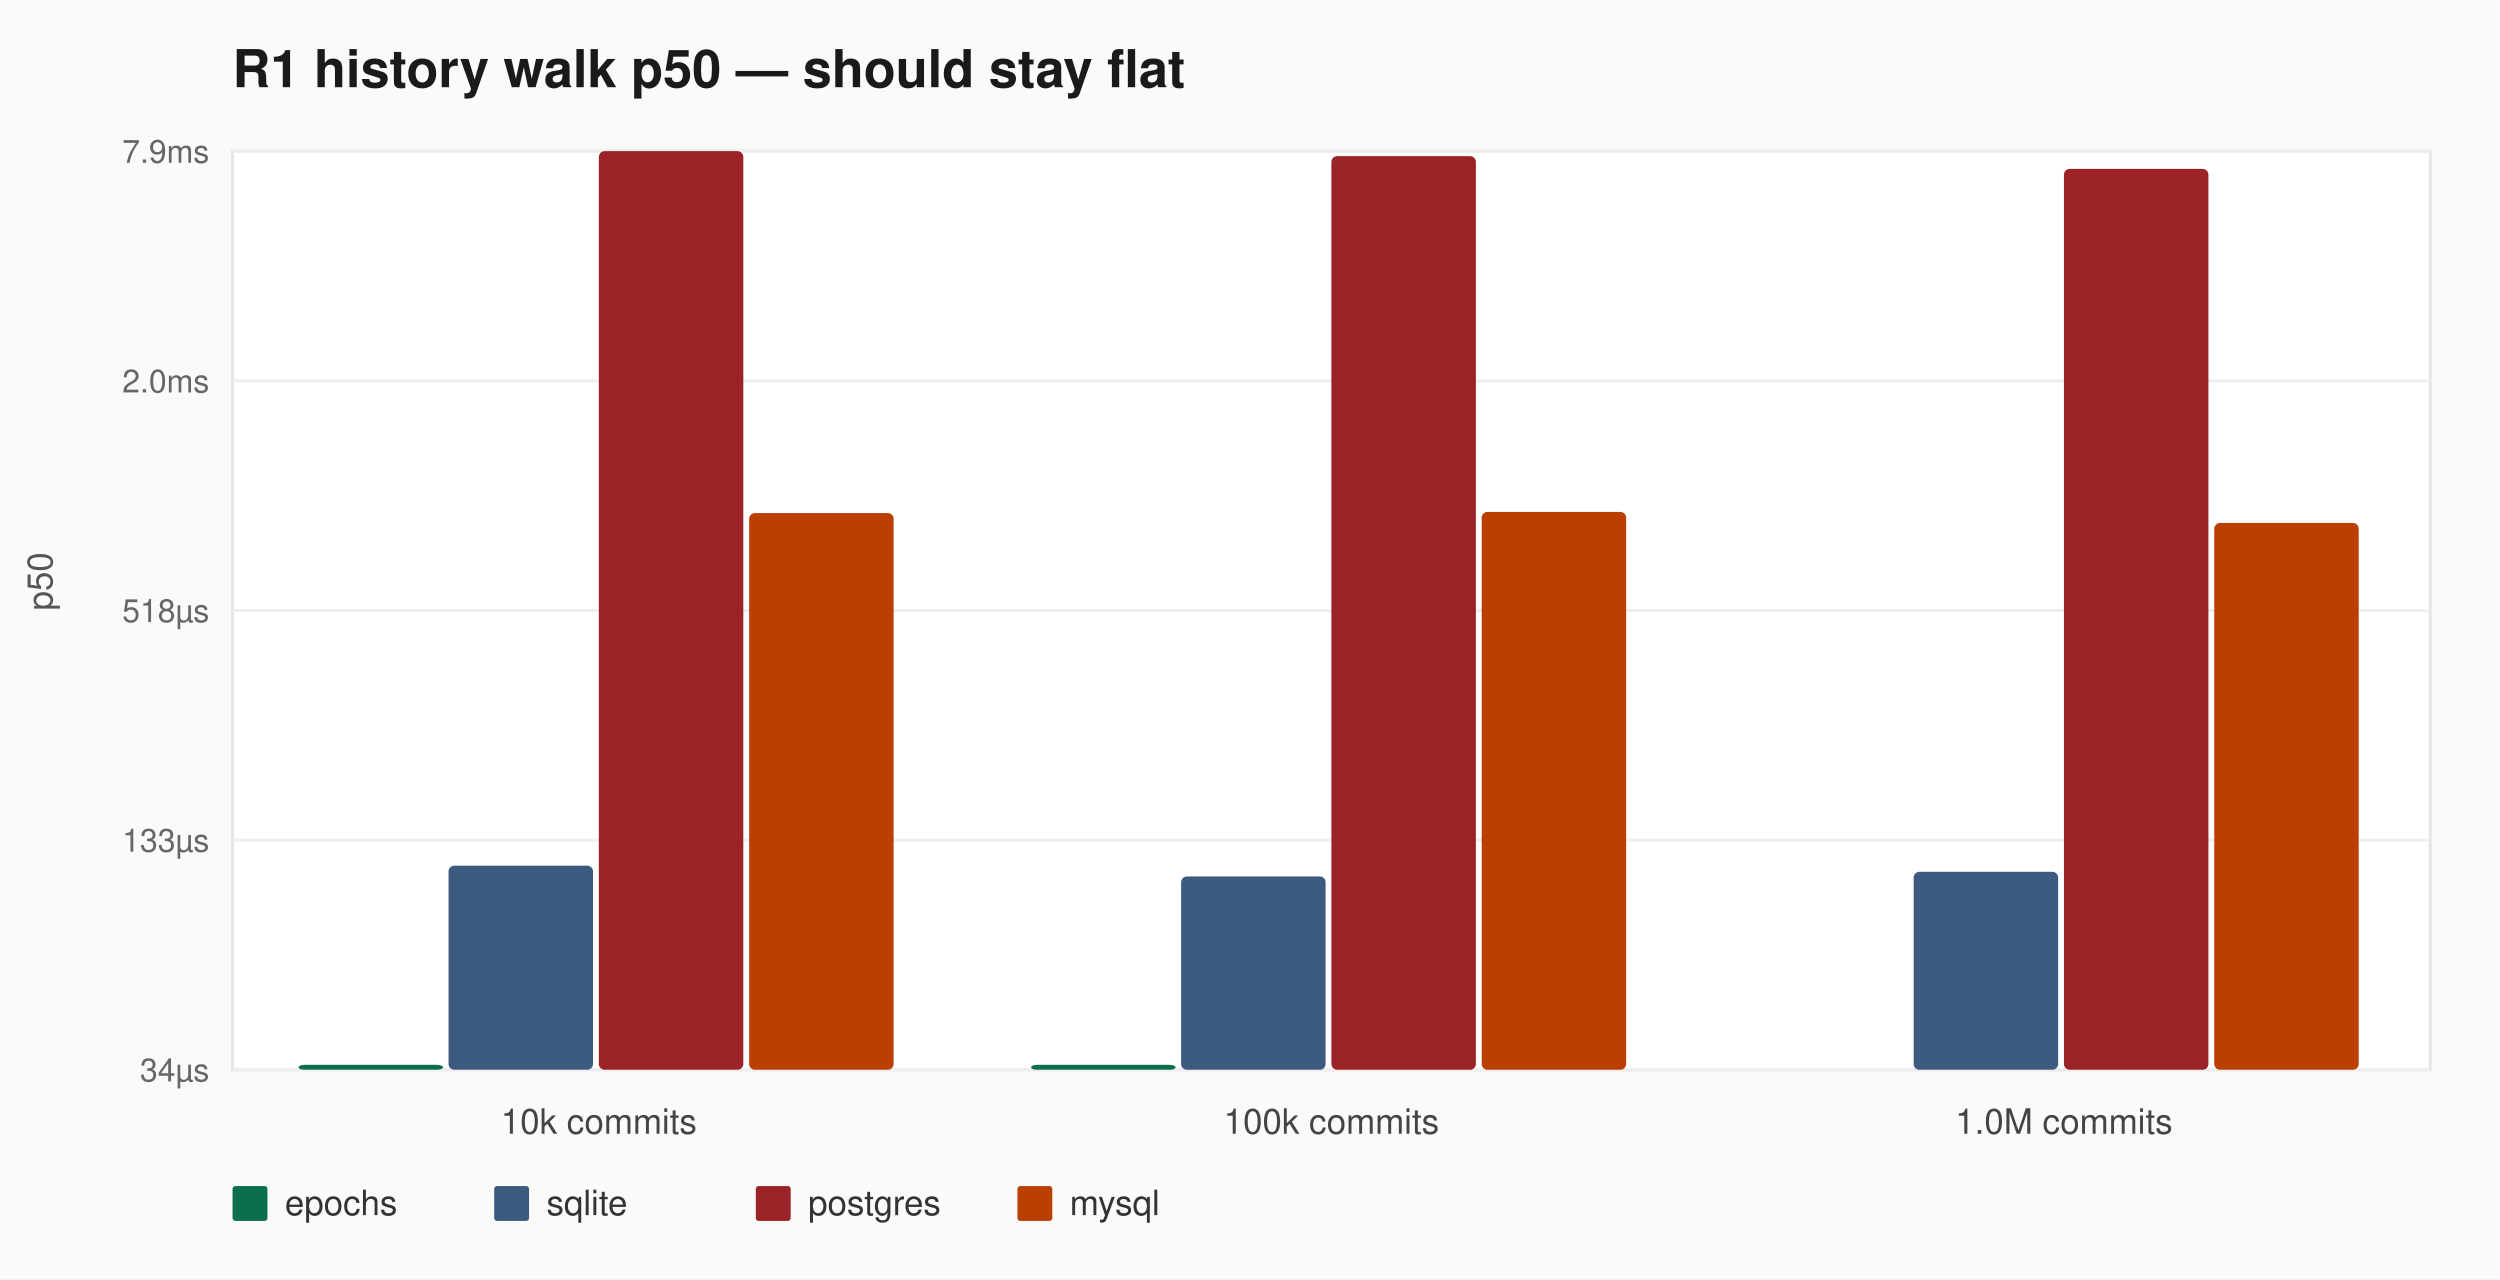
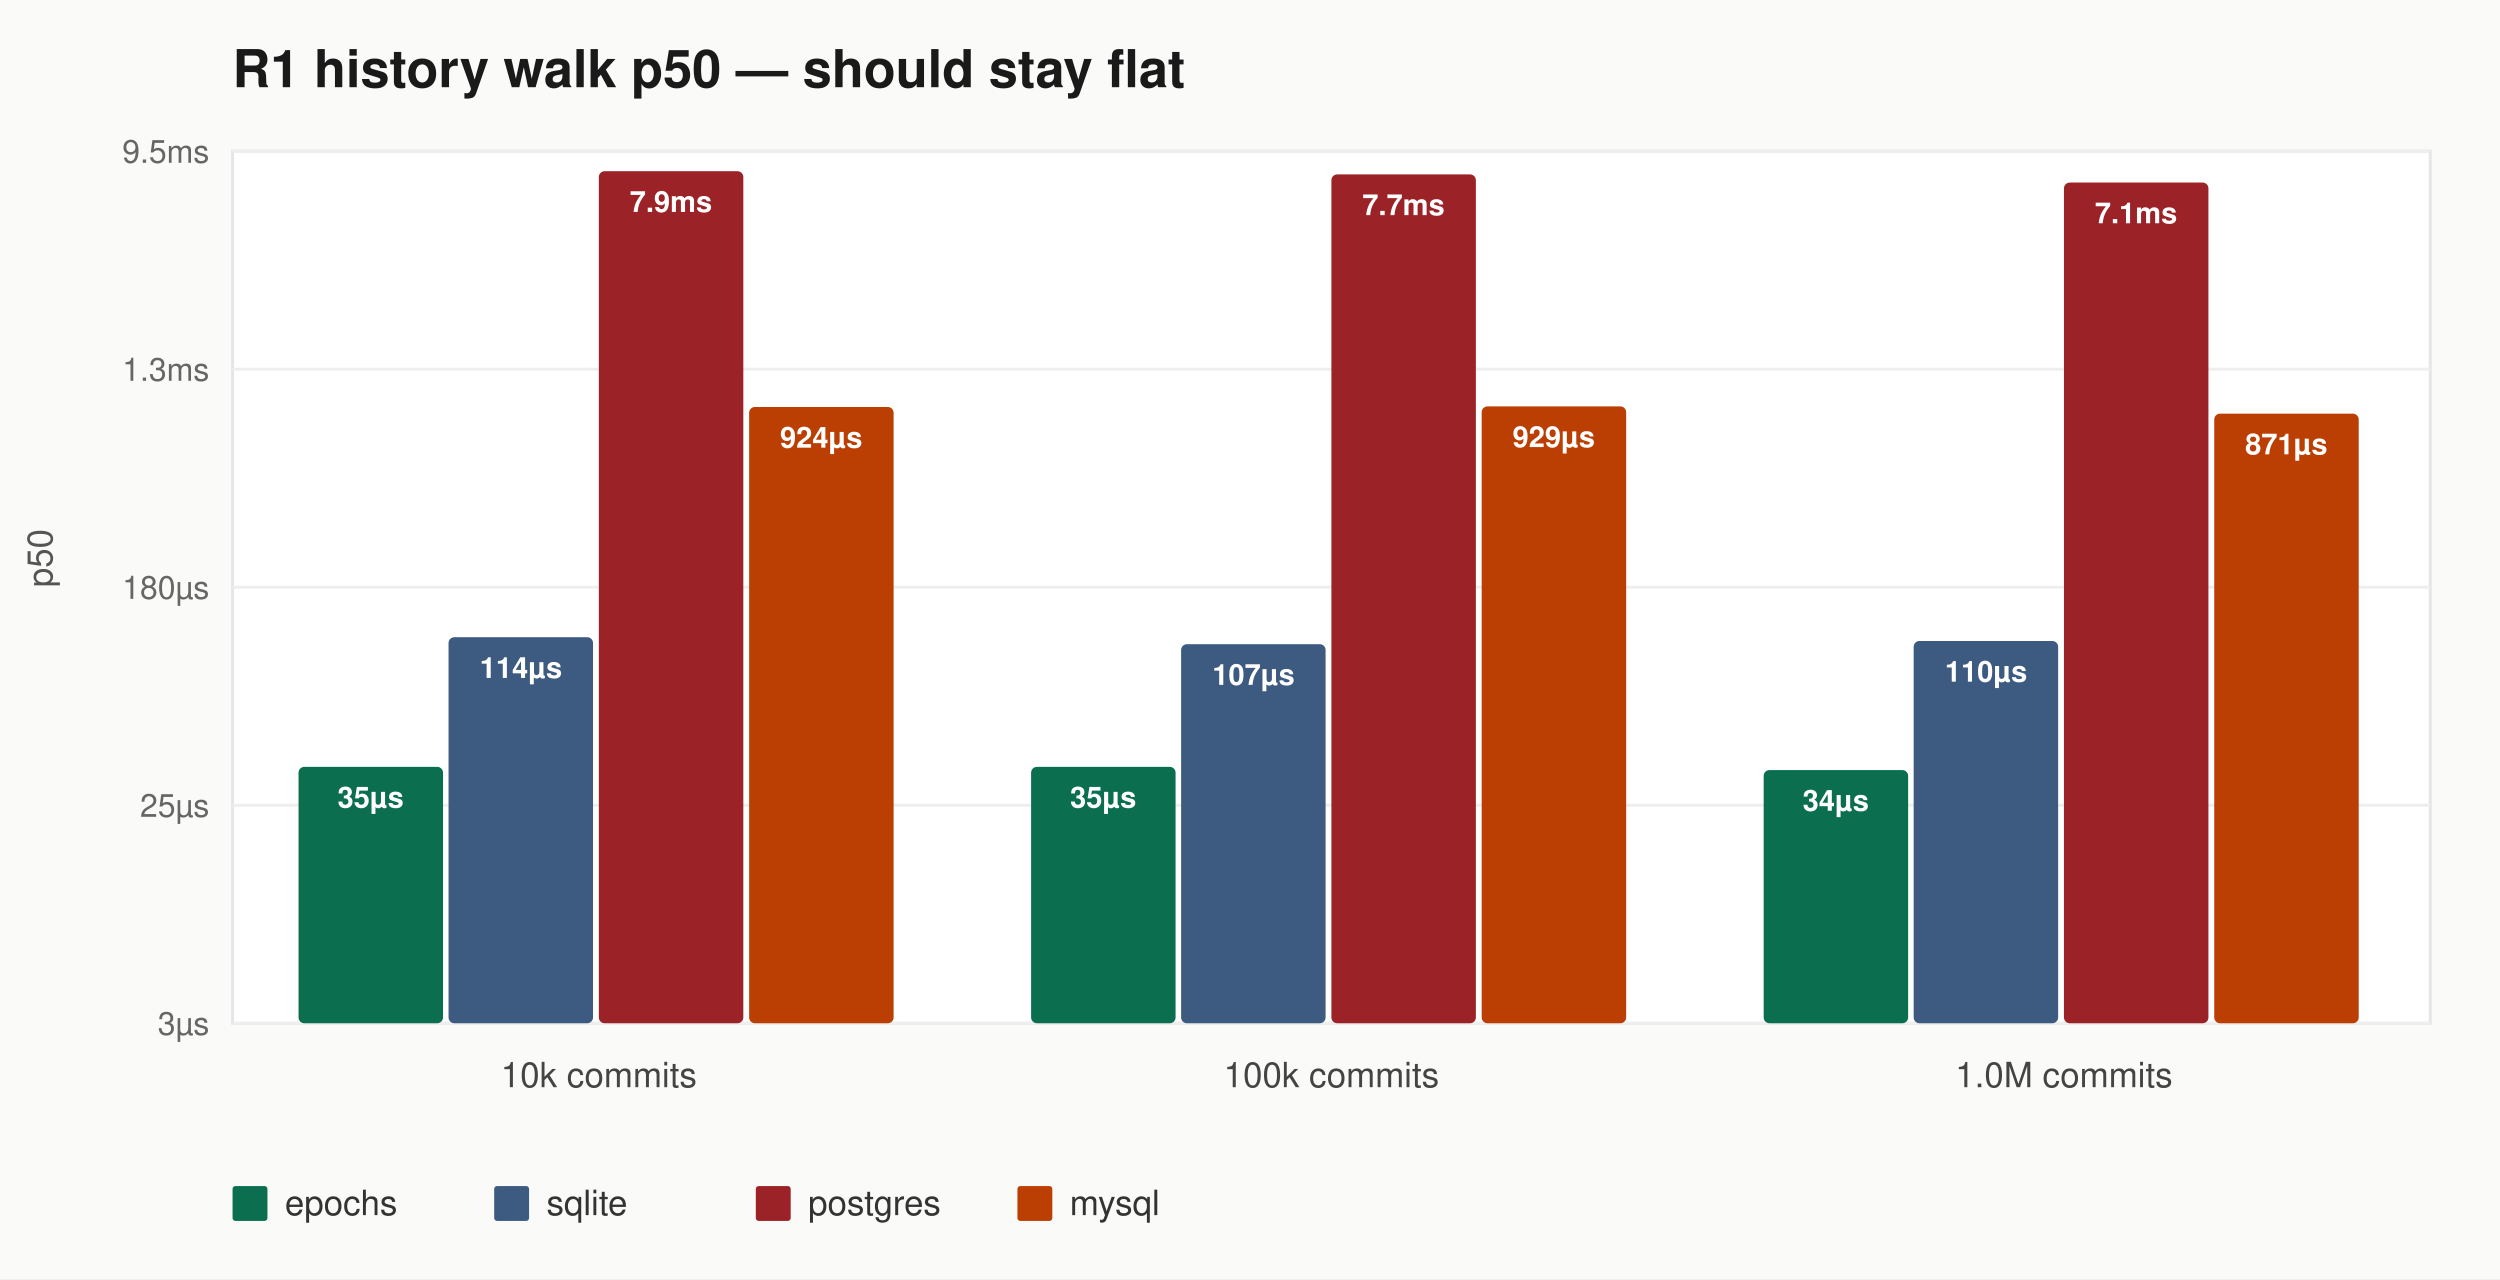
<svg xmlns="http://www.w3.org/2000/svg" width="860" height="440" viewBox="0 0 860 440">
  <rect width="100%" height="100%" fill="#FAFAF8" />
  <text x="80" y="30" font-family="IBM Plex Sans, Helvetica, Arial, sans-serif" font-size="18" font-weight="600" fill="#1a1a1a">R1 history walk p50 — should stay flat</text>
-   <text x="18" y="210.0" font-family="IBM Plex Sans, Helvetica, Arial, sans-serif" font-size="12" fill="#555" transform="rotate(-90 18,210.0)">p50</text>
-   <rect x="80" y="52" width="756" height="316" fill="#fff" stroke="#e5e5e5" />
-   <line x1="80" y1="368.0" x2="836" y2="368.0" stroke="#eee" />
-   <text x="72" y="372.0" text-anchor="end" font-family="IBM Plex Sans, Helvetica, Arial, sans-serif" font-size="11" fill="#666">34µs</text>
-   <line x1="80" y1="289.0" x2="836" y2="289.0" stroke="#eee" />
-   <text x="72" y="293.0" text-anchor="end" font-family="IBM Plex Sans, Helvetica, Arial, sans-serif" font-size="11" fill="#666">133µs</text>
-   <line x1="80" y1="210.0" x2="836" y2="210.0" stroke="#eee" />
-   <text x="72" y="214.0" text-anchor="end" font-family="IBM Plex Sans, Helvetica, Arial, sans-serif" font-size="11" fill="#666">518µs</text>
-   <line x1="80" y1="131.0" x2="836" y2="131.0" stroke="#eee" />
-   <text x="72" y="135.0" text-anchor="end" font-family="IBM Plex Sans, Helvetica, Arial, sans-serif" font-size="11" fill="#666">2.0ms</text>
+   <text x="18" y="202.0" font-family="IBM Plex Sans, Helvetica, Arial, sans-serif" font-size="12" fill="#555" transform="rotate(-90 18,202.0)">p50</text>
+   <rect x="80" y="52" width="756" height="300" fill="#fff" stroke="#e5e5e5" />
+   <line x1="80" y1="352.0" x2="836" y2="352.0" stroke="#eee" />
+   <text x="72" y="356.0" text-anchor="end" font-family="IBM Plex Sans, Helvetica, Arial, sans-serif" font-size="11" fill="#666">3µs</text>
+   <line x1="80" y1="277.0" x2="836" y2="277.0" stroke="#eee" />
+   <text x="72" y="281.0" text-anchor="end" font-family="IBM Plex Sans, Helvetica, Arial, sans-serif" font-size="11" fill="#666">25µs</text>
+   <line x1="80" y1="202.0" x2="836" y2="202.0" stroke="#eee" />
+   <text x="72" y="206.0" text-anchor="end" font-family="IBM Plex Sans, Helvetica, Arial, sans-serif" font-size="11" fill="#666">180µs</text>
+   <line x1="80" y1="127.0" x2="836" y2="127.0" stroke="#eee" />
+   <text x="72" y="131.0" text-anchor="end" font-family="IBM Plex Sans, Helvetica, Arial, sans-serif" font-size="11" fill="#666">1.3ms</text>
  <line x1="80" y1="52.0" x2="836" y2="52.0" stroke="#eee" />
-   <text x="72" y="56.0" text-anchor="end" font-family="IBM Plex Sans, Helvetica, Arial, sans-serif" font-size="11" fill="#666">7.9ms</text>
-   <rect x="102.7" y="366.3" width="49.7" height="1.7" fill="#0B6E4F" rx="2" />
-   <rect x="154.3" y="297.8" width="49.7" height="70.2" fill="#3D5A80" rx="2" />
-   <rect x="206.0" y="52.0" width="49.7" height="316.0" fill="#9B2226" rx="2" />
-   <rect x="257.7" y="176.5" width="49.7" height="191.5" fill="#BB3E03" rx="2" />
-   <text x="206.0" y="390" text-anchor="middle" font-family="IBM Plex Sans, Helvetica, Arial, sans-serif" font-size="12" fill="#444">10k commits</text>
-   <rect x="354.7" y="366.3" width="49.7" height="1.7" fill="#0B6E4F" rx="2" />
-   <rect x="406.3" y="301.5" width="49.7" height="66.5" fill="#3D5A80" rx="2" />
-   <rect x="458.0" y="53.7" width="49.7" height="314.3" fill="#9B2226" rx="2" />
-   <rect x="509.7" y="176.1" width="49.7" height="191.9" fill="#BB3E03" rx="2" />
-   <text x="458.0" y="390" text-anchor="middle" font-family="IBM Plex Sans, Helvetica, Arial, sans-serif" font-size="12" fill="#444">100k commits</text>
-   <rect x="606.7" y="368.0" width="49.7" height="0.0" fill="#0B6E4F" rx="2" />
-   <rect x="658.3" y="299.9" width="49.7" height="68.1" fill="#3D5A80" rx="2" />
-   <rect x="710.0" y="58.1" width="49.7" height="309.9" fill="#9B2226" rx="2" />
-   <rect x="761.7" y="179.9" width="49.7" height="188.1" fill="#BB3E03" rx="2" />
-   <text x="710.0" y="390" text-anchor="middle" font-family="IBM Plex Sans, Helvetica, Arial, sans-serif" font-size="12" fill="#444">1.0M commits</text>
+   <text x="72" y="56.0" text-anchor="end" font-family="IBM Plex Sans, Helvetica, Arial, sans-serif" font-size="11" fill="#666">9.5ms</text>
+   <rect x="102.7" y="263.8" width="49.7" height="88.2" fill="#0B6E4F" rx="2" />
+   <text x="127.5" y="277.8" text-anchor="middle" font-family="IBM Plex Sans, Helvetica, Arial, sans-serif" font-size="10" font-weight="600" fill="#fff">35µs</text>
+   <rect x="154.3" y="219.2" width="49.7" height="132.8" fill="#3D5A80" rx="2" />
+   <text x="179.2" y="233.2" text-anchor="middle" font-family="IBM Plex Sans, Helvetica, Arial, sans-serif" font-size="10" font-weight="600" fill="#fff">114µs</text>
+   <rect x="206.0" y="58.9" width="49.7" height="293.1" fill="#9B2226" rx="2" />
+   <text x="230.8" y="72.9" text-anchor="middle" font-family="IBM Plex Sans, Helvetica, Arial, sans-serif" font-size="10" font-weight="600" fill="#fff">7.9ms</text>
+   <rect x="257.7" y="140.0" width="49.7" height="212.0" fill="#BB3E03" rx="2" />
+   <text x="282.5" y="154.0" text-anchor="middle" font-family="IBM Plex Sans, Helvetica, Arial, sans-serif" font-size="10" font-weight="600" fill="#fff">924µs</text>
+   <text x="206.0" y="374" text-anchor="middle" font-family="IBM Plex Sans, Helvetica, Arial, sans-serif" font-size="12" fill="#444">10k commits</text>
+   <rect x="354.7" y="263.8" width="49.7" height="88.2" fill="#0B6E4F" rx="2" />
+   <text x="379.5" y="277.8" text-anchor="middle" font-family="IBM Plex Sans, Helvetica, Arial, sans-serif" font-size="10" font-weight="600" fill="#fff">35µs</text>
+   <rect x="406.3" y="221.6" width="49.7" height="130.4" fill="#3D5A80" rx="2" />
+   <text x="431.2" y="235.6" text-anchor="middle" font-family="IBM Plex Sans, Helvetica, Arial, sans-serif" font-size="10" font-weight="600" fill="#fff">107µs</text>
+   <rect x="458.0" y="60.0" width="49.7" height="292.0" fill="#9B2226" rx="2" />
+   <text x="482.8" y="74.0" text-anchor="middle" font-family="IBM Plex Sans, Helvetica, Arial, sans-serif" font-size="10" font-weight="600" fill="#fff">7.7ms</text>
+   <rect x="509.7" y="139.8" width="49.7" height="212.2" fill="#BB3E03" rx="2" />
+   <text x="534.5" y="153.8" text-anchor="middle" font-family="IBM Plex Sans, Helvetica, Arial, sans-serif" font-size="10" font-weight="600" fill="#fff">929µs</text>
+   <text x="458.0" y="374" text-anchor="middle" font-family="IBM Plex Sans, Helvetica, Arial, sans-serif" font-size="12" fill="#444">100k commits</text>
+   <rect x="606.7" y="264.9" width="49.7" height="87.1" fill="#0B6E4F" rx="2" />
+   <text x="631.5" y="278.9" text-anchor="middle" font-family="IBM Plex Sans, Helvetica, Arial, sans-serif" font-size="10" font-weight="600" fill="#fff">34µs</text>
+   <rect x="658.3" y="220.5" width="49.7" height="131.5" fill="#3D5A80" rx="2" />
+   <text x="683.2" y="234.5" text-anchor="middle" font-family="IBM Plex Sans, Helvetica, Arial, sans-serif" font-size="10" font-weight="600" fill="#fff">110µs</text>
+   <rect x="710.0" y="62.8" width="49.7" height="289.2" fill="#9B2226" rx="2" />
+   <text x="734.8" y="76.8" text-anchor="middle" font-family="IBM Plex Sans, Helvetica, Arial, sans-serif" font-size="10" font-weight="600" fill="#fff">7.1ms</text>
+   <rect x="761.7" y="142.3" width="49.7" height="209.7" fill="#BB3E03" rx="2" />
+   <text x="786.5" y="156.3" text-anchor="middle" font-family="IBM Plex Sans, Helvetica, Arial, sans-serif" font-size="10" font-weight="600" fill="#fff">871µs</text>
+   <text x="710.0" y="374" text-anchor="middle" font-family="IBM Plex Sans, Helvetica, Arial, sans-serif" font-size="12" fill="#444">1.0M commits</text>
  <rect x="80" y="408" width="12" height="12" fill="#0B6E4F" rx="1" />
  <text x="98" y="418" font-family="IBM Plex Sans, Helvetica, Arial, sans-serif" font-size="12" fill="#333">epochs</text>
  <rect x="170" y="408" width="12" height="12" fill="#3D5A80" rx="1" />
  <text x="188" y="418" font-family="IBM Plex Sans, Helvetica, Arial, sans-serif" font-size="12" fill="#333">sqlite</text>
  <rect x="260" y="408" width="12" height="12" fill="#9B2226" rx="1" />
  <text x="278" y="418" font-family="IBM Plex Sans, Helvetica, Arial, sans-serif" font-size="12" fill="#333">postgres</text>
  <rect x="350" y="408" width="12" height="12" fill="#BB3E03" rx="1" />
  <text x="368" y="418" font-family="IBM Plex Sans, Helvetica, Arial, sans-serif" font-size="12" fill="#333">mysql</text>
</svg>
